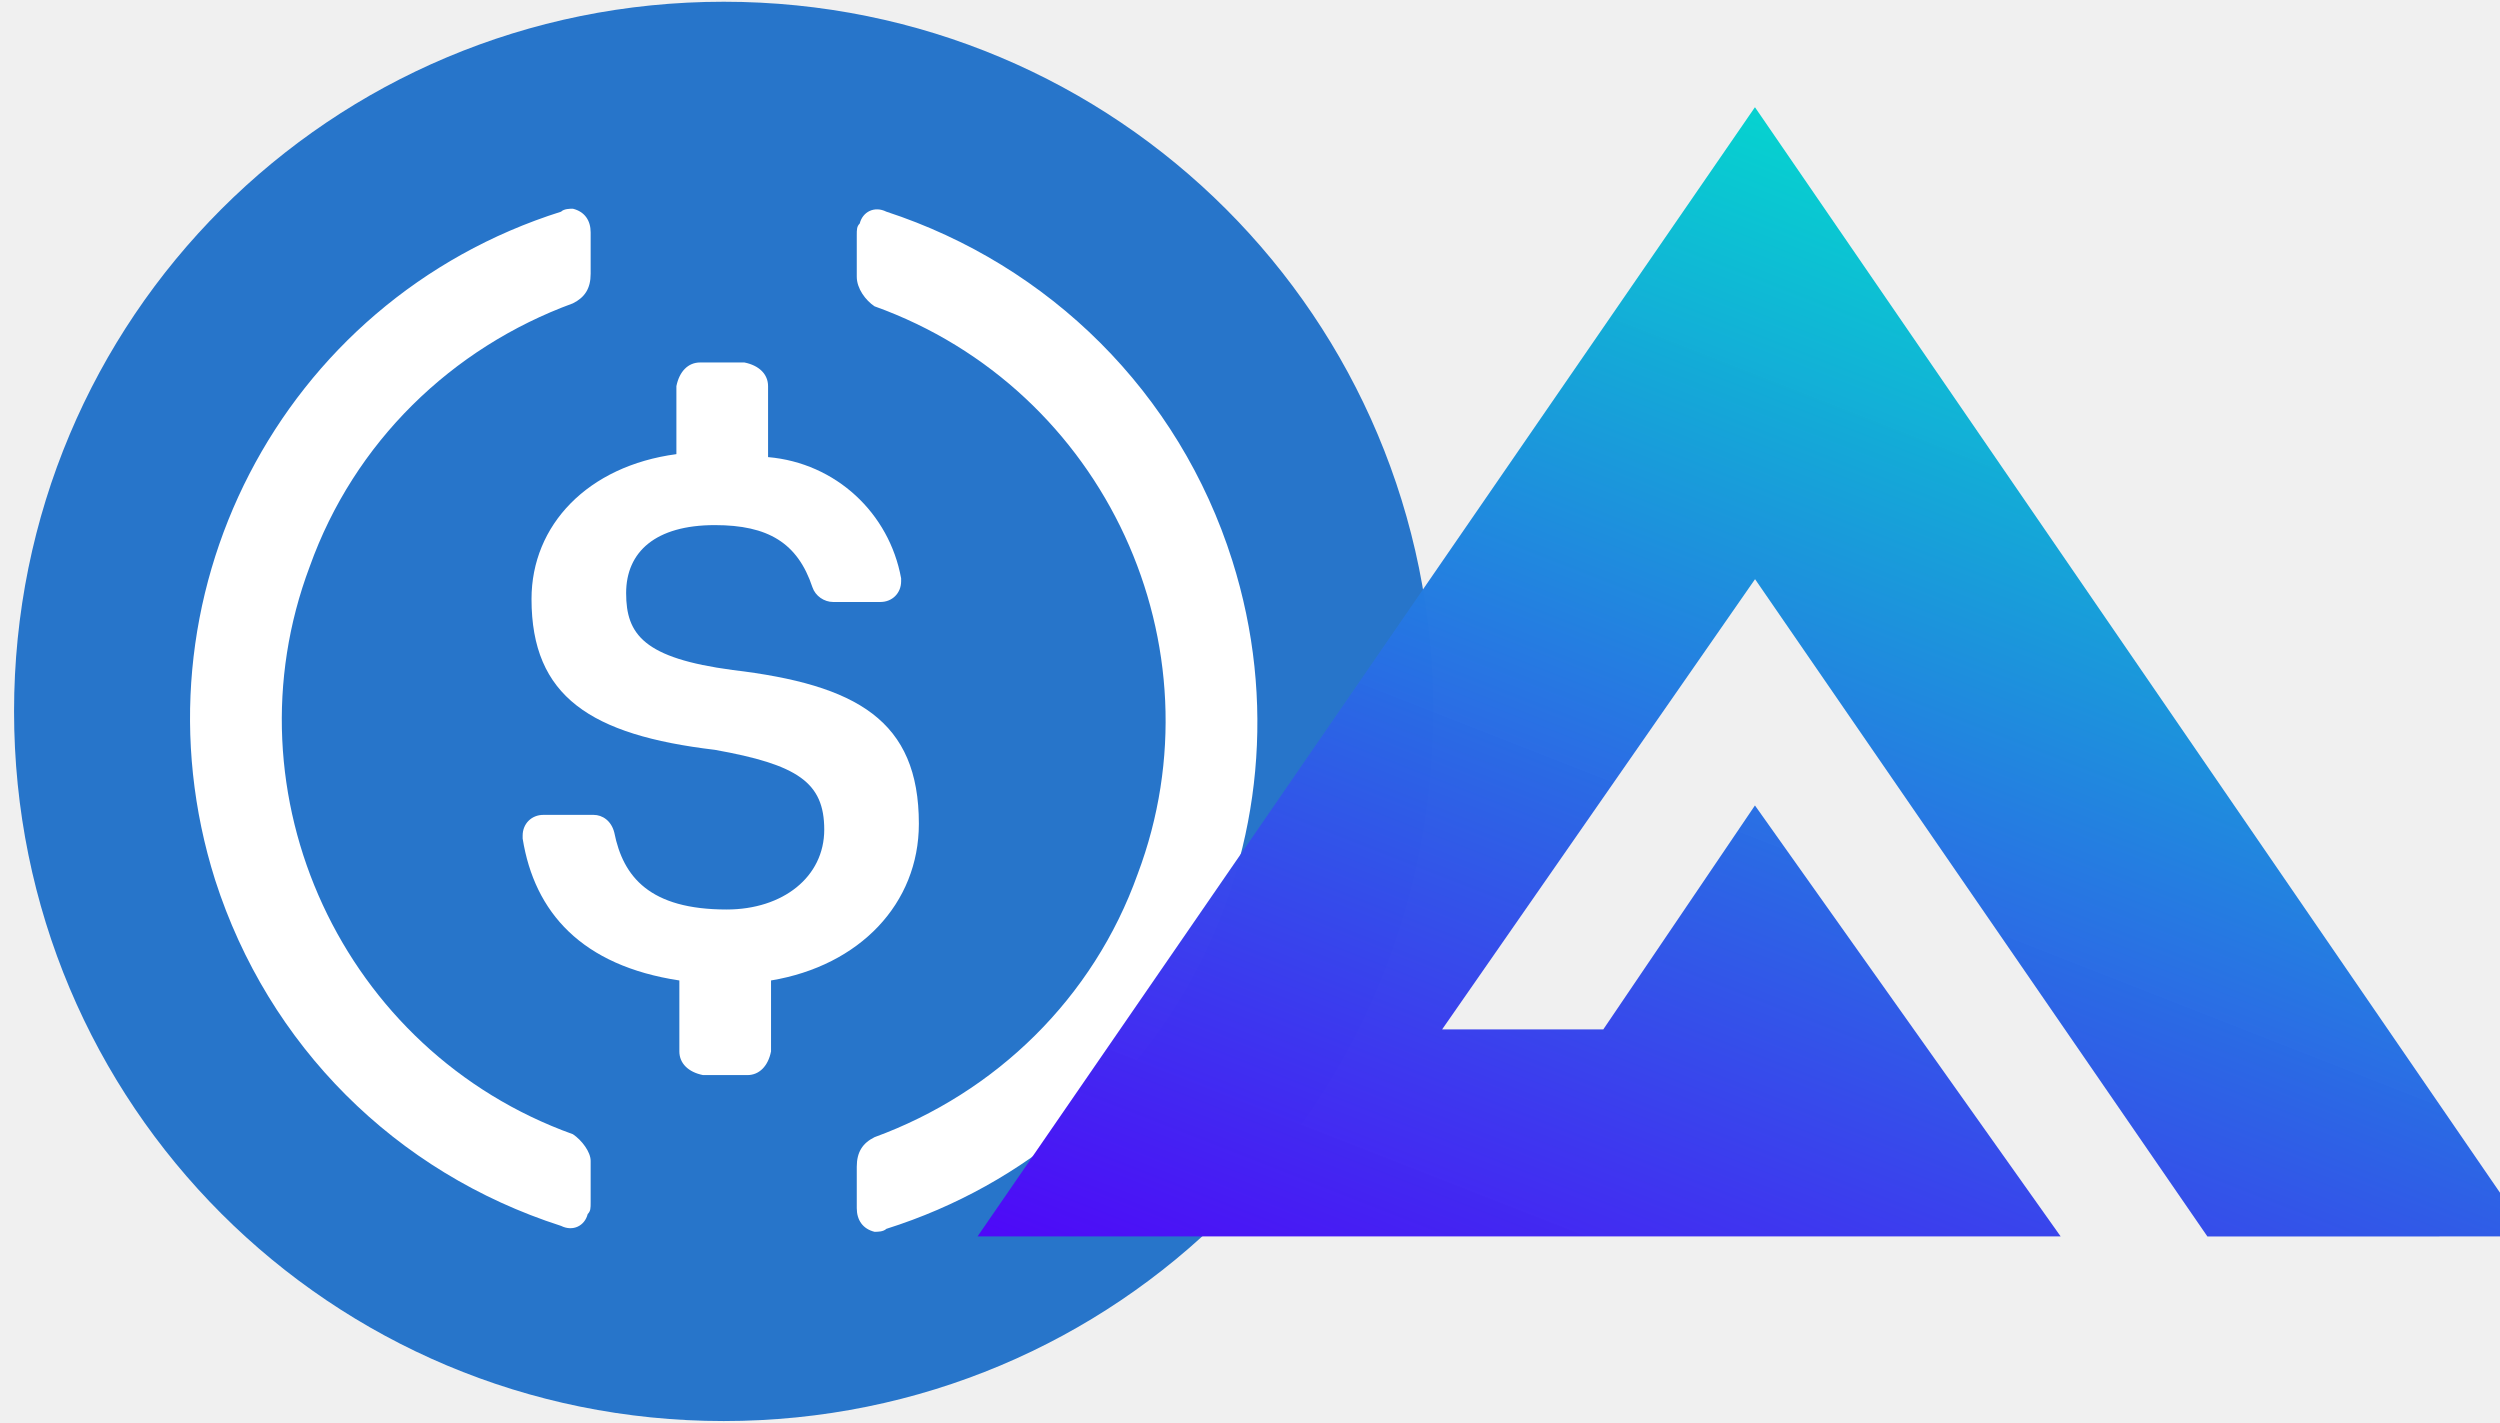
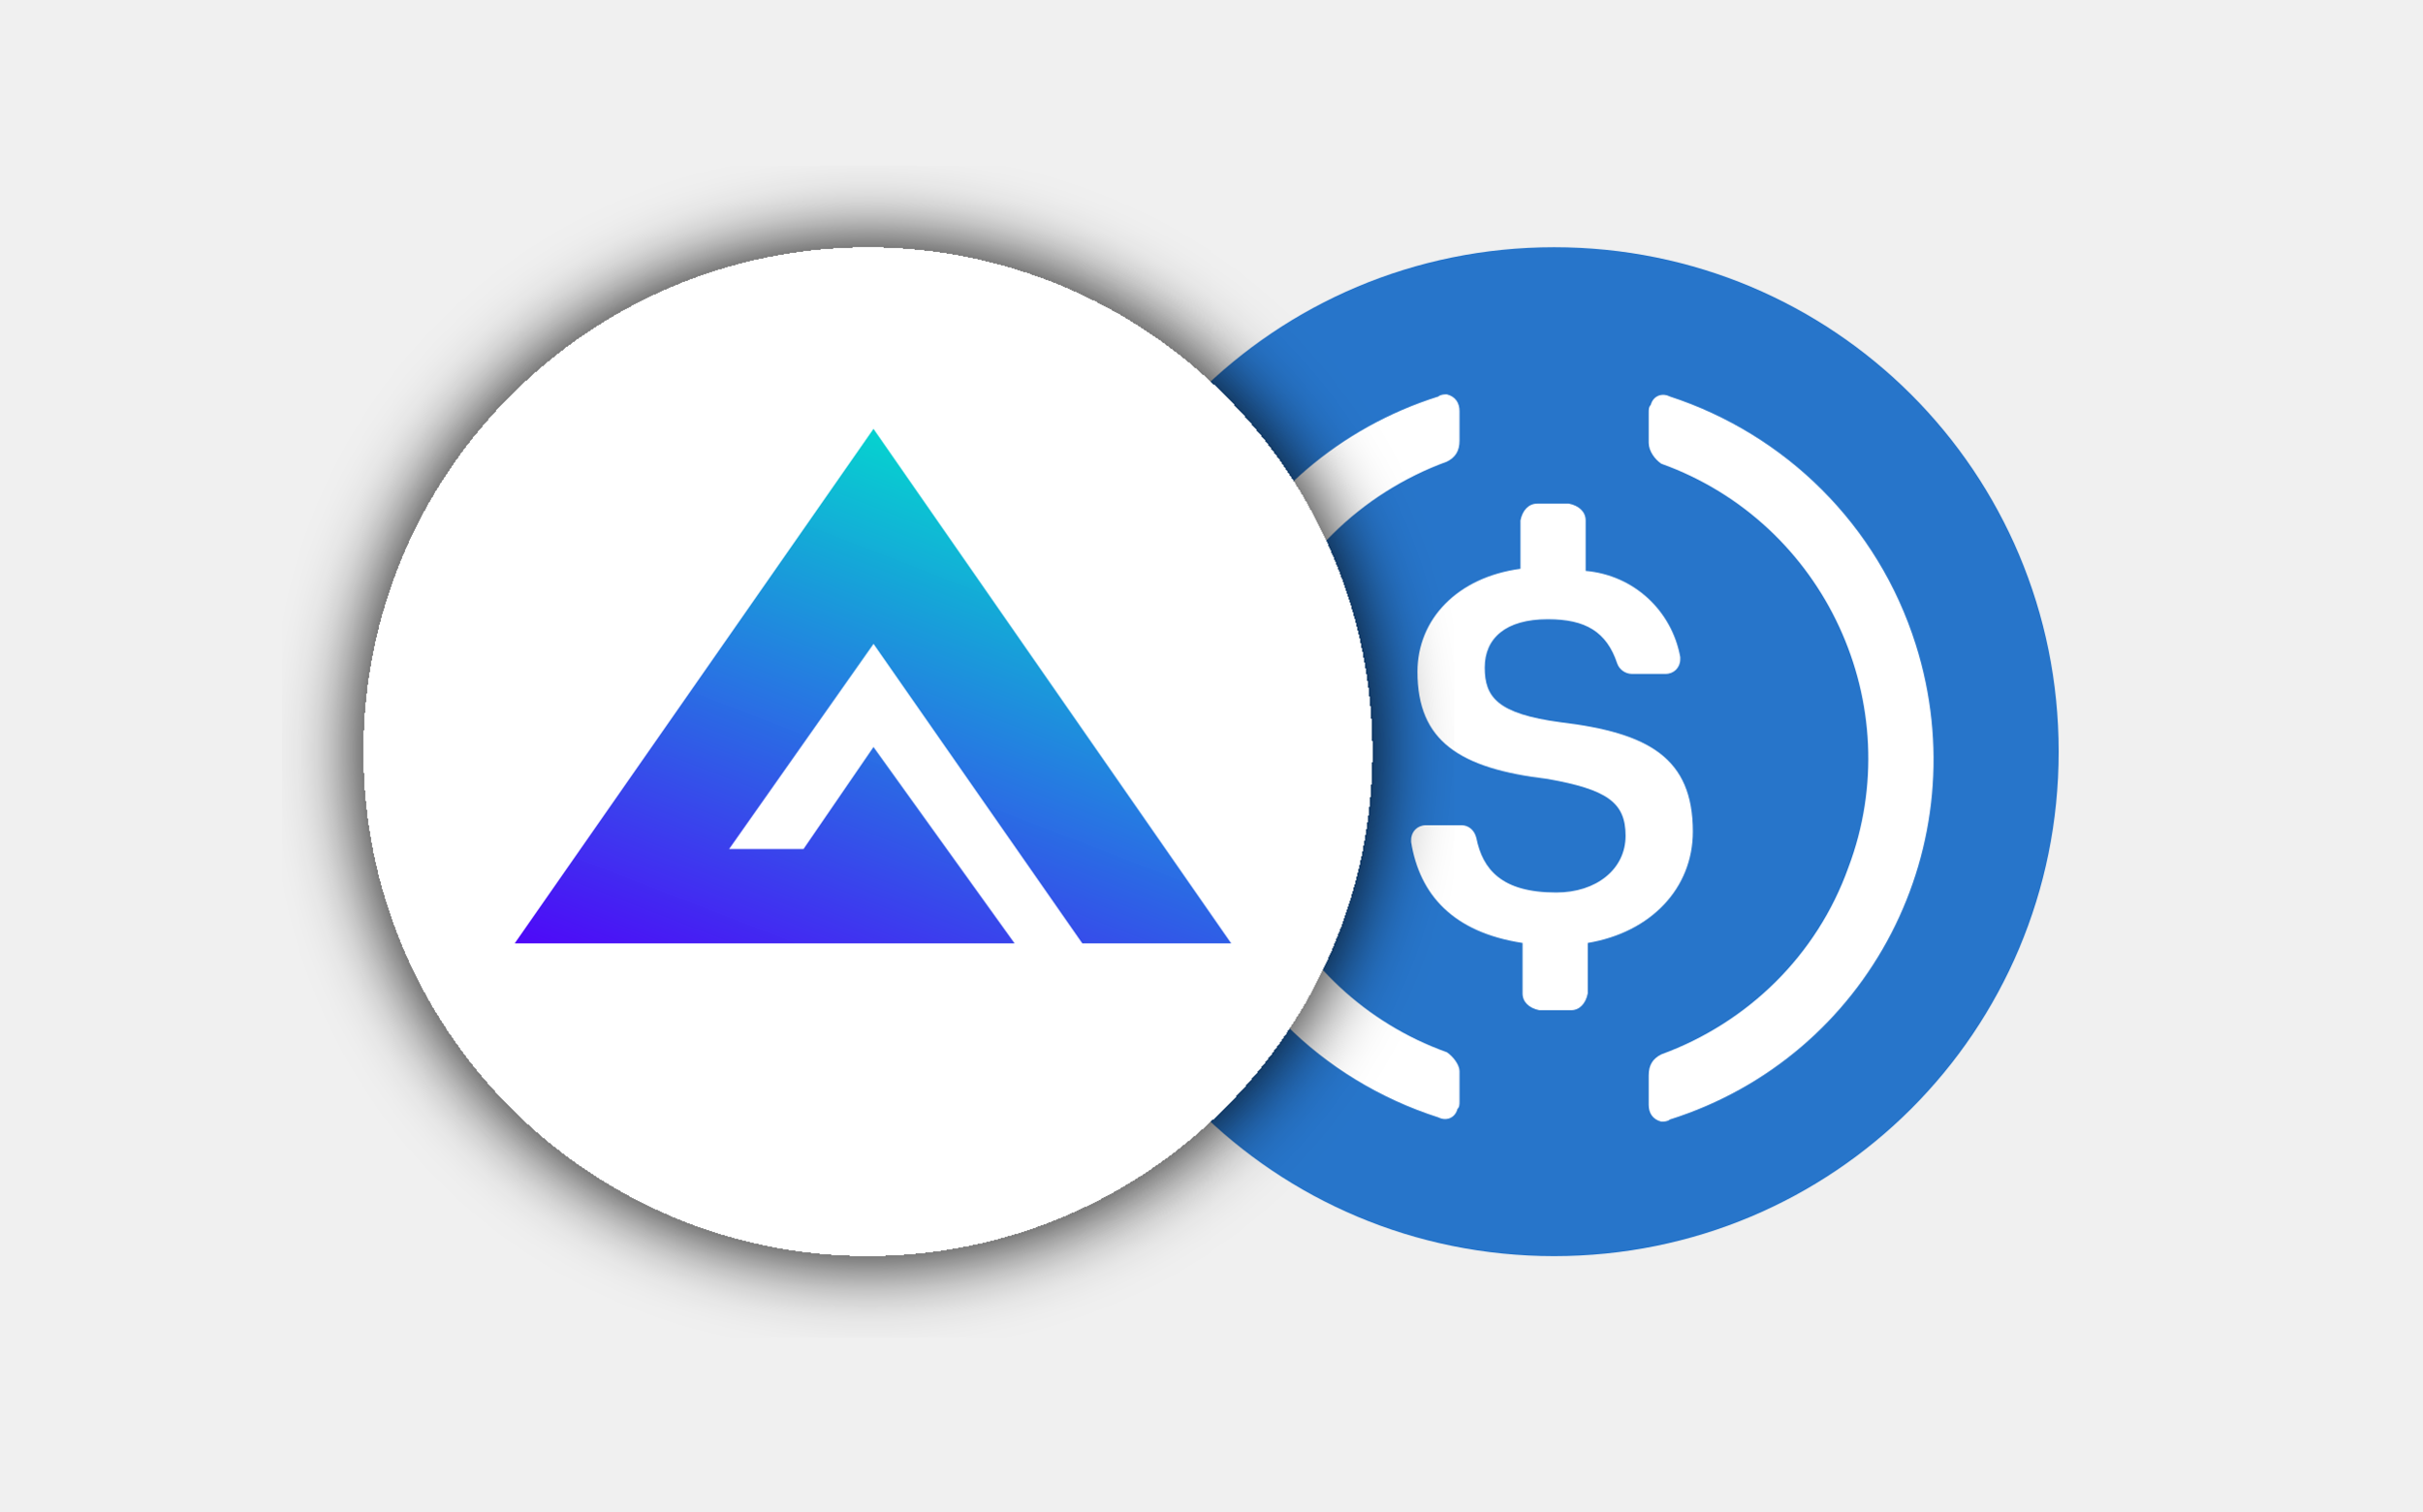
- <svg xmlns="http://www.w3.org/2000/svg" xml:space="preserve" width="2244" height="1277" version="1.1" shape-rendering="geometricPrecision" text-rendering="geometricPrecision" image-rendering="optimizeQuality" fill-rule="evenodd" clip-rule="evenodd" viewBox="0 0 2244 1277" id="svg19">
-   <defs id="defs23">
-     <linearGradient id="a" gradientUnits="userSpaceOnUse" x1="461.755" x2="448.542" y1="816.833" y2="841.348" gradientTransform="matrix(55.36493,0,0,40.27266,-23940.705,-32773.466)">
-       <stop offset="0" stop-color="#03d1cf" stop-opacity=".988" id="stop2" />
-       <stop offset="1" stop-color="#4e09f8" id="stop4" />
+ <svg xmlns="http://www.w3.org/2000/svg" width="290" height="181" viewBox="0 0 290 181" fill="none" version="1.1" id="svg43">
+   <g clip-path="url(#clip0_6585_35066)" id="g14">
+     <path d="M186.083 150.438C219.564 150.438 246.5 123.502 246.5 90.021C246.5 56.54 219.564 29.605 186.083 29.605C152.602 29.605 125.667 56.54 125.667 90.021C125.667 123.502 152.602 150.438 186.083 150.438Z" fill="#2775CA" id="path8" />
+     <path d="M202.696 99.585C202.696 90.775 197.41 87.754 186.837 86.495C179.285 85.488 177.774 83.475 177.774 79.95C177.774 76.425 180.292 74.16 185.327 74.16C189.858 74.16 192.375 75.671 193.634 79.447C193.886 80.202 194.641 80.705 195.396 80.705H199.424C200.431 80.705 201.186 79.95 201.186 78.943V78.691C200.179 73.153 195.647 68.874 189.858 68.37V62.329C189.858 61.322 189.103 60.566 187.844 60.315H184.068C183.061 60.315 182.306 61.07 182.054 62.329V68.118C174.502 69.126 169.719 74.16 169.719 80.454C169.719 88.761 174.754 92.033 185.327 93.292C192.375 94.551 194.641 96.061 194.641 100.089C194.641 104.117 191.116 106.886 186.334 106.886C179.788 106.886 177.522 104.117 176.767 100.34C176.516 99.334 175.761 98.83 175.006 98.83H170.726C169.719 98.83 168.964 99.585 168.964 100.592V100.844C169.97 107.137 173.998 111.669 182.306 112.928V118.969C182.306 119.976 183.061 120.731 184.319 120.983H188.095C189.103 120.983 189.858 120.228 190.11 118.969V112.928C197.662 111.669 202.696 106.382 202.696 99.585Z" fill="white" id="path10" />
+     <path d="M173.243 126.021C153.608 118.973 143.538 97.072 150.839 77.688C154.615 67.115 162.922 59.059 173.243 55.283C174.25 54.78 174.754 54.025 174.754 52.766V49.242C174.754 48.235 174.25 47.479 173.243 47.228C172.991 47.228 172.488 47.228 172.236 47.479C148.321 55.031 135.231 80.457 142.783 104.372C147.314 118.469 158.139 129.294 172.236 133.825C173.243 134.328 174.25 133.825 174.502 132.818C174.754 132.567 174.754 132.315 174.754 131.811V128.287C174.754 127.531 173.999 126.525 173.243 126.021ZM199.928 47.479C198.92 46.976 197.913 47.479 197.662 48.486C197.41 48.738 197.41 48.99 197.41 49.494V53.018C197.41 54.025 198.165 55.031 198.92 55.535C218.556 62.584 228.626 84.485 221.325 103.869C217.549 114.442 209.241 122.497 198.92 126.273C197.913 126.776 197.41 127.531 197.41 128.791V132.315C197.41 133.322 197.913 134.077 198.92 134.328C199.172 134.328 199.676 134.328 199.928 134.077C223.842 126.525 236.933 101.099 229.381 77.184C224.849 62.836 213.773 52.011 199.928 47.479Z" fill="white" id="path12" />
+   </g>
+   <defs id="defs41">
+     <filter id="filter0_d_6585_35066" x="33.831" y="19.936" width="140.17" height="140.17" filterUnits="userSpaceOnUse" color-interpolation-filters="sRGB">
+       <feFlood flood-opacity="0" result="BackgroundImageFix" id="feFlood16" />
+       <feColorMatrix in="SourceAlpha" type="matrix" values="0 0 0 0 0 0 0 0 0 0 0 0 0 0 0 0 0 0 127 0" result="hardAlpha" id="feColorMatrix18" />
+       <feOffset id="feOffset20" />
+       <feGaussianBlur stdDeviation="4.835" id="feGaussianBlur22" />
+       <feComposite in2="hardAlpha" operator="out" id="feComposite24" />
+       <feColorMatrix type="matrix" values="0 0 0 0 0 0 0 0 0 0 0 0 0 0 0 0 0 0 1 0" id="feColorMatrix26" />
+       <feBlend mode="normal" in2="BackgroundImageFix" result="effect1_dropShadow_6585_35066" id="feBlend28" />
+       <feBlend mode="normal" in="SourceGraphic" in2="effect1_dropShadow_6585_35066" result="shape" id="feBlend30" />
+     </filter>
+     <linearGradient id="paint0_linear_6585_35066" x1="107.609" y1="52.958" x2="81.528" y2="120.319" gradientUnits="userSpaceOnUse">
+       <stop stop-color="#03D1CF" stop-opacity="0.988" id="stop33" />
+       <stop offset="1" stop-color="#4E09F8" id="stop35" />
    </linearGradient>
+     <clipPath id="clip0_6585_35066">
+       <rect width="120.833" height="120.833" fill="white" transform="translate(125.665 29.604)" id="rect38" />
+     </clipPath>
  </defs>
-   <path d="m 649.603,1275.529 c 352.998,0 636.984,-283.987 636.984,-636.984 0,-352.998 -283.987,-636.984 -636.984,-636.984 -352.998,0 -636.984,283.987 -636.984,636.984 0,352.998 283.987,636.984 636.984,636.984 z" fill="#2775ca" id="path2" style="stroke-width:0.637" />
-   <path d="m 824.774,739.399 c 0,-92.891 -55.736,-124.741 -167.208,-138.009 -79.623,-10.619 -95.548,-31.849 -95.548,-69.011 0,-37.162 26.543,-61.042 79.623,-61.042 47.774,0 74.317,15.925 87.585,55.736 2.656,7.962 10.619,13.268 18.581,13.268 h 42.461 c 10.619,0 18.581,-7.962 18.581,-18.574 v -2.656 C 798.231,460.718 750.457,415.6 689.415,410.294 V 346.596 c 0,-10.619 -7.962,-18.581 -21.231,-21.237 h -39.811 c -10.619,0 -18.581,7.962 -21.237,21.237 v 61.042 c -79.623,10.619 -130.047,63.698 -130.047,130.053 0,87.585 53.08,122.084 164.552,135.359 74.317,13.268 98.204,29.193 98.204,71.661 0,42.468 -37.162,71.661 -87.585,71.661 -69.011,0 -92.898,-29.199 -100.86,-69.011 -2.65,-10.612 -10.612,-15.925 -18.574,-15.925 h -45.124 c -10.612,0 -18.574,7.962 -18.574,18.581 v 2.656 c 10.612,66.348 53.08,114.122 140.665,127.397 v 63.698 c 0,10.612 7.962,18.575 21.231,21.231 h 39.812 c 10.618,0 18.581,-7.962 21.237,-21.231 V 880.07 c 79.623,-13.275 132.703,-69.011 132.703,-140.672 z" fill="#ffffff" id="path4" style="stroke-width:0.637" />
-   <path d="M 514.244,1018.079 C 307.224,943.769 201.058,712.862 278.031,508.492 317.843,397.02 405.428,312.09 514.244,272.279 c 10.618,-5.306 15.925,-13.268 15.925,-26.543 v -37.155 c 0,-10.619 -5.306,-18.581 -15.925,-21.231 -2.656,0 -7.962,0 -10.619,2.65 -252.137,79.623 -390.153,347.692 -310.53,599.829 47.774,148.628 161.902,262.756 310.53,310.53 10.619,5.306 21.237,0 23.887,-10.619 2.656,-2.65 2.656,-5.306 2.656,-10.612 v -37.162 c 0,-7.962 -7.962,-18.574 -15.925,-23.887 z M 795.581,190 c -10.619,-5.306 -21.237,0 -23.887,10.619 -2.656,2.656 -2.656,5.306 -2.656,10.619 v 37.155 c 0,10.619 7.962,21.231 15.925,26.543 207.02,74.311 313.186,305.217 236.213,509.587 -39.812,111.472 -127.397,196.401 -236.213,236.213 -10.618,5.306 -15.925,13.268 -15.925,26.543 v 37.155 c 0,10.619 5.306,18.581 15.925,21.231 2.656,0 7.962,0 10.619,-2.65 C 1047.718,1023.392 1185.734,755.323 1106.111,503.186 1058.337,351.902 941.552,237.774 795.581,190 Z" fill="#ffffff" id="path6" style="stroke-width:0.637" />
-   <path d="M 2270.919,1109.81 1575.241,96.233 877.437,1109.81 h 972.203 l -274.4,-386.833 -136.114,200.996 H 1294.467 l 280.868,-404.118 406.029,590.002 z" fill="url(#a)" id="path7" style="fill:url(#a);stroke-width:47.22" />
+   <g filter="url(#filter0_d_6585_35066)" id="g6">
+     <rect x="43.501" y="29.606" width="120.83" height="120.83" rx="60.415" fill="#ffffff" shape-rendering="crispEdges" id="rect2" />
+     <path d="M 147.415,112.976 104.586,51.355 61.626,112.976 h 59.853 L 104.586,89.458 96.206,101.678 h -8.906 l 17.292,-24.569 24.997,35.87 z" fill="url(#paint0_linear_6585_35066)" id="path4" />
+   </g>
</svg>
